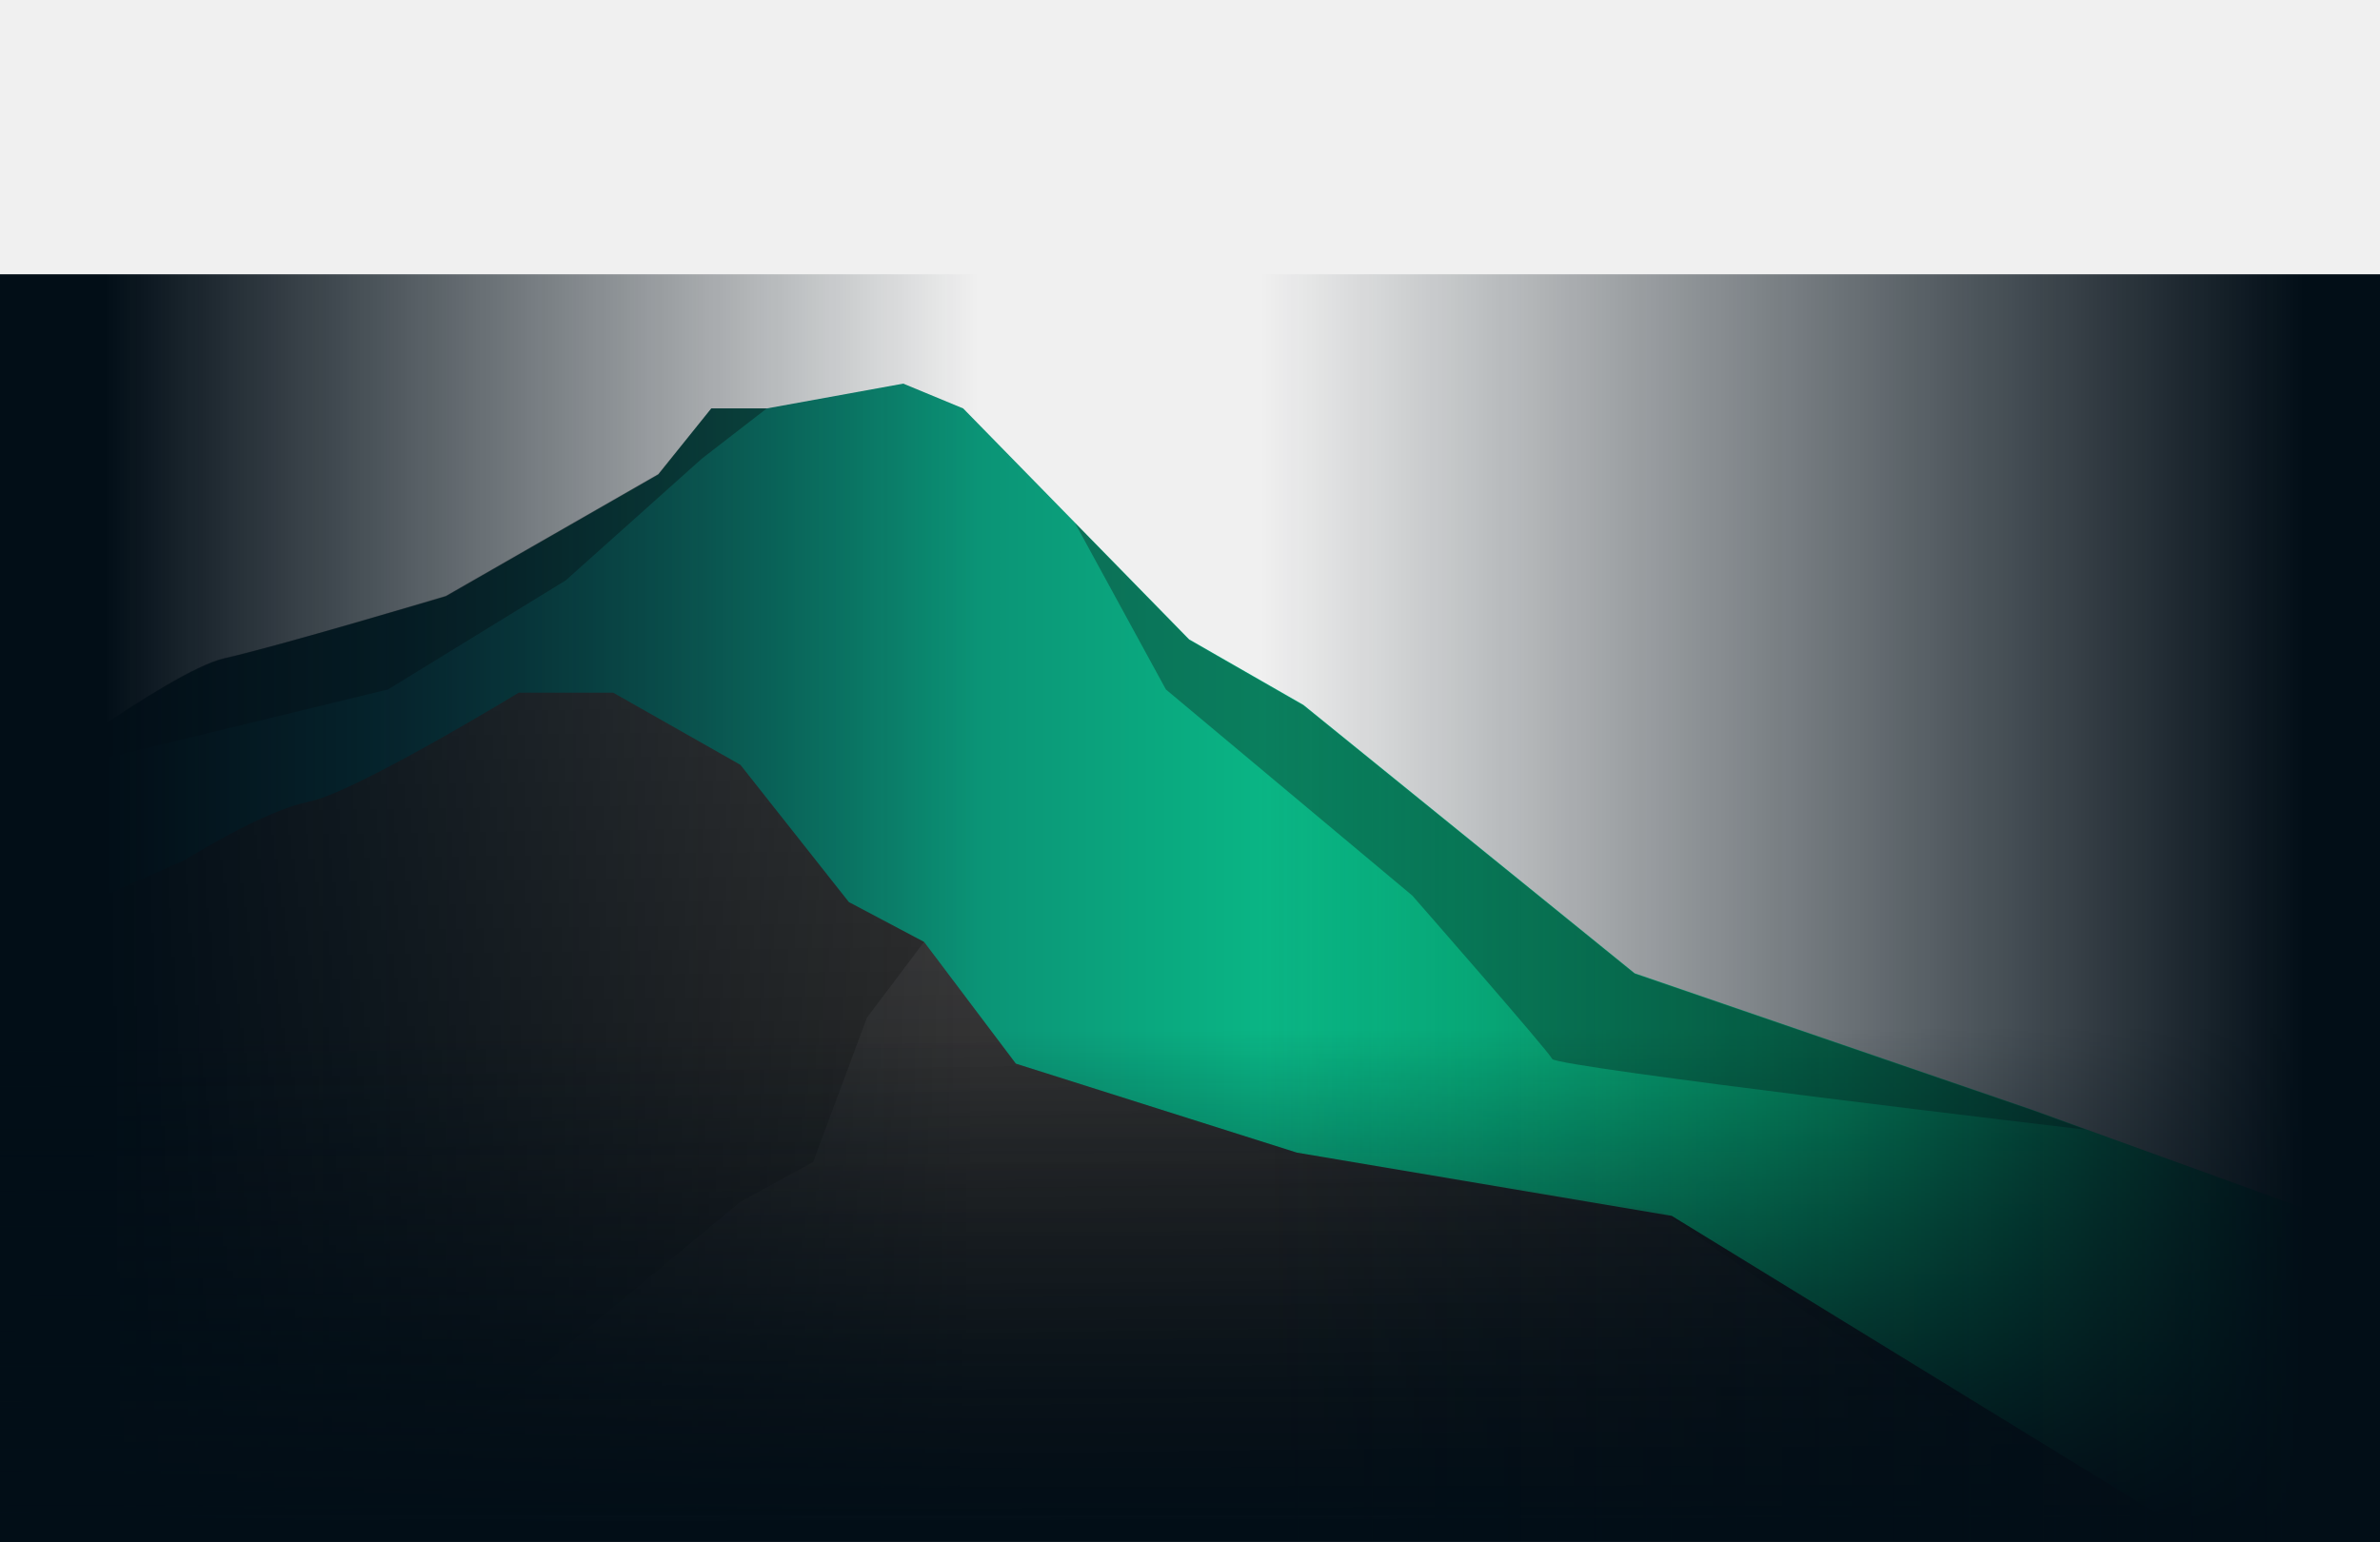
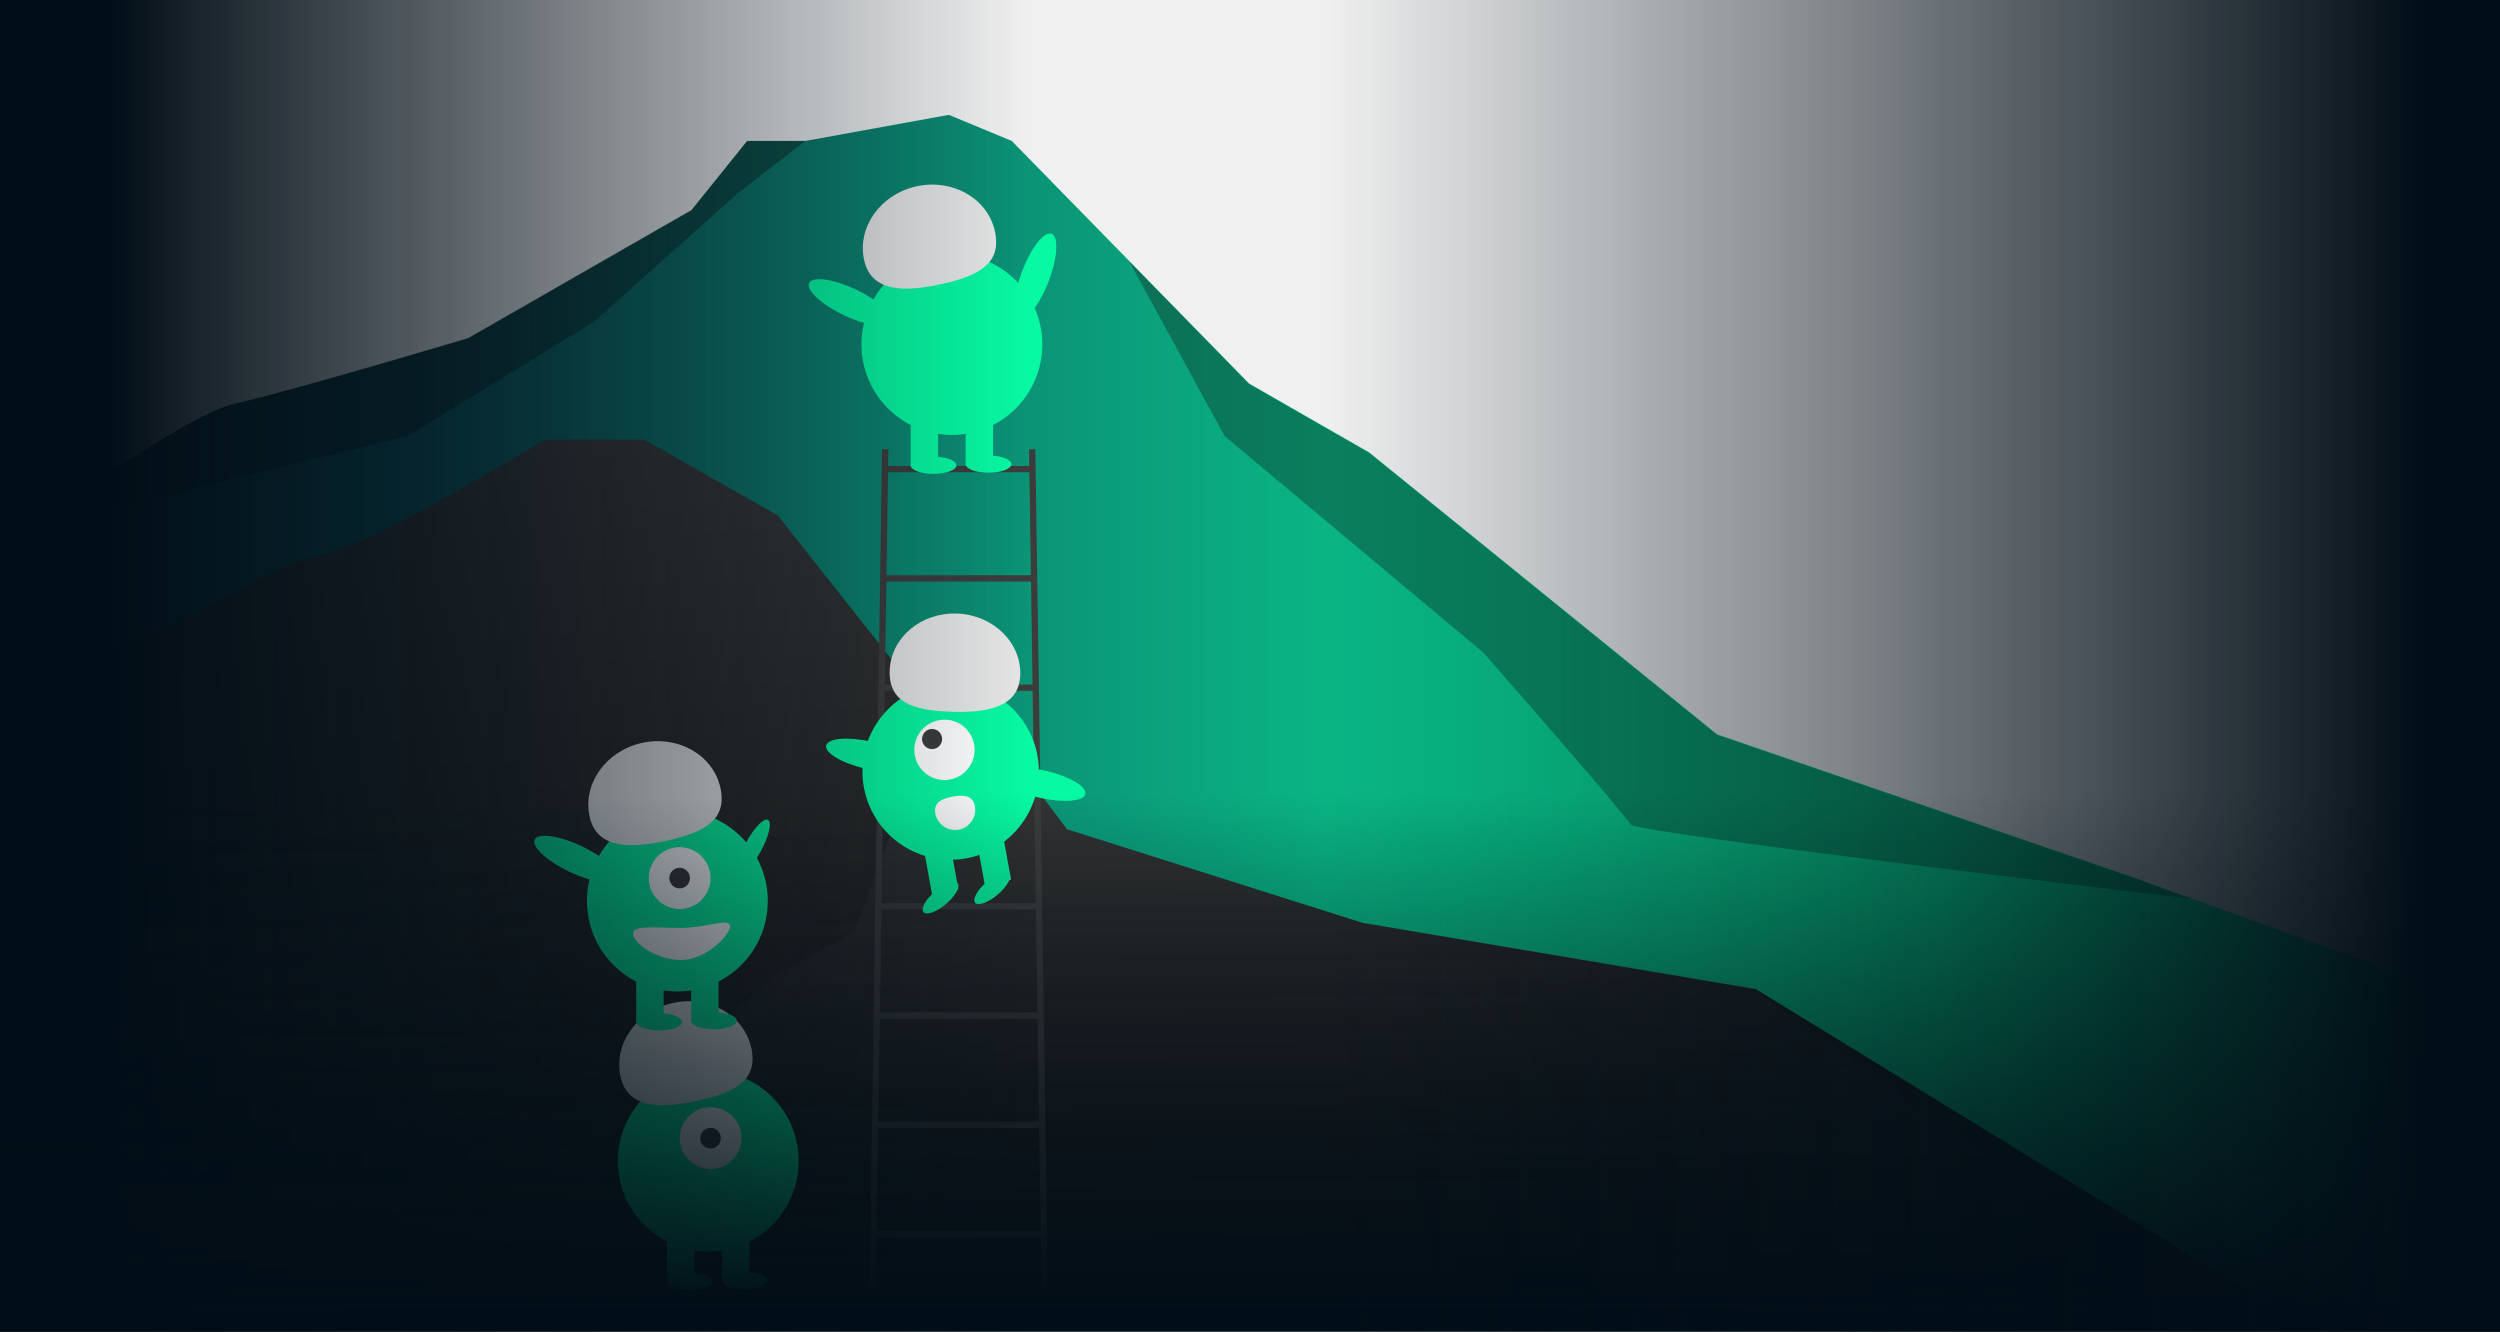
- <svg xmlns="http://www.w3.org/2000/svg" width="642" height="416" viewBox="0 0 642 416" fill="none">
-   <path d="M191.875 110.192H206.828L243.652 103.496L259.82 110.192L320.757 172.484L351.599 190.173L440.947 262.573L548.333 299.468L641.794 333.331V408.258H0V215.57C0 215.57 45.515 181.076 60.469 177.664C75.423 174.253 120.284 160.86 120.284 160.86L177.575 128.008L191.875 110.192Z" fill="url(#paint0_linear)" />
-   <path opacity="0.37" d="M21.496 206.22L104.676 186.004L152.621 156.564L189.351 123.712L206.828 110.192H191.875L177.575 127.882L120.284 160.733C120.284 160.733 75.423 174.253 60.469 177.538C45.515 180.95 0 215.444 0 215.444V232.122L21.496 206.22Z" fill="#090909" />
-   <path opacity="0.32" d="M548.333 299.595L440.947 262.7L351.599 190.3L320.757 172.611L290.008 141.149L314.495 186.004L380.945 241.599C380.945 241.599 417.582 283.422 418.704 285.696C419.919 287.97 562.539 304.775 562.539 304.775L548.333 299.595Z" fill="#0A0A0A" />
-   <path d="M450.947 328.024L349.823 310.966L274.026 286.959L249.259 254.108L228.978 243.368L199.725 206.346L165.425 186.888H139.91C139.91 186.888 95.33 214.054 83.18 216.328C71.03 218.729 49.908 231.996 49.908 231.996L0 254.108V321.706V408.889H582.727L450.947 328.024Z" fill="url(#paint1_linear)" />
-   <path opacity="0.08" d="M219.352 313.494L199.725 324.233L124.957 386.146L116.791 408.266H564.397L448.424 326.761L349.729 310.966L274.026 286.96L249.259 254.108L233.838 274.577L219.352 313.494Z" fill="url(#paint2_linear)" />
-   <rect y="74" width="642" height="342" fill="url(#paint3_linear)" />
-   <rect y="74" width="642" height="342" fill="url(#paint4_linear)" />
-   <rect y="74" width="642" height="342" fill="url(#paint5_linear)" />
+ <svg xmlns="http://www.w3.org/2000/svg" width="642" height="342" viewBox="0 0 642 342" fill="none">
+   <path d="M191.875 36.192H206.828L243.652 29.496L259.82 36.192L320.757 98.484L351.599 116.173L440.947 188.573L548.333 225.468L641.794 259.331V334.258H0V141.57C0 141.57 45.515 107.076 60.469 103.664C75.423 100.253 120.284 86.86 120.284 86.86L177.575 54.008L191.875 36.192Z" fill="url(#paint0_linear)" />
+   <path opacity="0.37" d="M21.496 132.22L104.676 112.004L152.621 82.564L189.351 49.712L206.828 36.192H191.875L177.575 53.882L120.284 86.733C120.284 86.733 75.423 100.253 60.469 103.538C45.515 106.95 0 141.444 0 141.444V158.122L21.496 132.22Z" fill="#090909" />
+   <path opacity="0.32" d="M548.333 225.595L440.947 188.7L351.599 116.3L320.757 98.611L290.008 67.149L314.495 112.004L380.945 167.599C380.945 167.599 417.582 209.422 418.704 211.696C419.919 213.97 562.539 230.775 562.539 230.775L548.333 225.595Z" fill="#0A0A0A" />
+   <path d="M450.947 254.024L349.823 236.966L274.026 212.959L249.259 180.108L228.978 169.368L199.725 132.346L165.425 112.888H139.91C139.91 112.888 95.33 140.054 83.18 142.328C71.03 144.729 49.908 157.996 49.908 157.996L0 180.108V247.706V334.889H582.727L450.947 254.024Z" fill="url(#paint1_linear)" />
+   <path opacity="0.08" d="M219.352 239.494L199.725 250.233L124.957 312.146L116.791 334.266H564.397L448.424 252.761L349.729 236.966L274.026 212.96L249.259 180.108L233.838 200.577L219.352 239.494Z" fill="url(#paint2_linear)" />
+   <path d="M224.895 331.753H223.277L226.512 115.348H228.13L224.895 331.753Z" fill="#3C3C3C" />
+   <path d="M269.109 331.753H267.491L264.256 115.348H265.874L269.109 331.753Z" fill="#3C3C3C" />
+   <path d="M264.795 119.666H227.052V121.285H264.795V119.666Z" fill="#3C3C3C" />
+   <path d="M264.795 147.728H227.052V149.347H264.795V147.728Z" fill="#3C3C3C" />
+   <path d="M265.874 175.791H226.512V177.41H265.874V175.791Z" fill="#3C3C3C" />
+   <path d="M266.413 203.853H226.512V205.472H266.413V203.853Z" fill="#3C3C3C" />
+   <path d="M266.952 231.916H225.973V233.535H266.952V231.916Z" fill="#3C3C3C" />
+   <path d="M266.952 259.978H225.434V261.597H266.952V259.978Z" fill="#3C3C3C" />
+   <path d="M267.491 288.041H224.895V289.66H267.491V288.041Z" fill="#3C3C3C" />
+   <path d="M268.03 316.103H223.816V317.722H268.03V316.103Z" fill="#3C3C3C" />
+   <path d="M244.126 220.78C256.637 220.78 266.779 210.629 266.779 198.107C266.779 185.586 256.637 175.435 244.126 175.435C231.615 175.435 221.473 185.586 221.473 198.107C221.473 210.629 231.615 220.78 244.126 220.78Z" fill="#07F9A2" />
+   <path d="M257.451 213.778L250.679 215.005L252.875 227.149L259.647 225.922L257.451 213.778Z" fill="#07F9A2" />
+   <path d="M243.907 216.232L237.135 217.459L239.332 229.602L246.104 228.375L243.907 216.232Z" fill="#07F9A2" />
+   <path d="M242.927 232.156C245.344 230.107 246.681 227.711 245.913 226.804C245.146 225.897 242.564 226.822 240.147 228.871C237.73 230.919 236.393 233.316 237.161 234.223C237.928 235.13 240.51 234.205 242.927 232.156Z" fill="#07F9A2" />
+   <path d="M256.188 229.753C258.605 227.704 259.942 225.308 259.175 224.401C258.407 223.494 255.825 224.419 253.408 226.468C250.991 228.517 249.654 230.913 250.422 231.82C251.19 232.727 253.771 231.802 256.188 229.753Z" fill="#07F9A2" />
+   <path d="M242.54 200.311C246.816 200.311 250.283 196.841 250.283 192.562C250.283 188.282 246.816 184.813 242.54 184.813C238.265 184.813 234.798 188.282 234.798 192.562C234.798 196.841 238.265 200.311 242.54 200.311Z" fill="white" />
+   <path d="M239.358 192.367C240.784 192.367 241.939 191.211 241.939 189.784C241.939 188.358 240.784 187.201 239.358 187.201C237.933 187.201 236.778 188.358 236.778 189.784C236.778 191.211 237.933 192.367 239.358 192.367Z" fill="#3C3C3C" />
+   <path d="M261.996 173.442C262.337 165.049 255.109 157.939 245.852 157.563C236.596 157.186 228.815 163.686 228.475 172.079C228.134 180.473 234.569 182.38 243.825 182.757C253.082 183.133 261.656 181.836 261.996 173.442Z" fill="#E6E6E6" />
+   <path d="M234.25 196.51C234.688 194.594 230.101 191.907 224.004 190.508C217.907 189.109 212.608 189.528 212.169 191.444C211.731 193.36 216.318 196.047 222.415 197.446C228.512 198.845 233.811 198.426 234.25 196.51Z" fill="#07F9A2" />
+   <path d="M278.716 203.911C279.155 201.995 274.568 199.308 268.471 197.909C262.373 196.51 257.075 196.93 256.636 198.845C256.197 200.761 260.785 203.448 266.882 204.847C272.979 206.246 278.278 205.827 278.716 203.911Z" fill="#07F9A2" />
+   <path d="M250.348 207.042C250.47 207.71 250.459 208.395 250.316 209.059C250.174 209.722 249.902 210.351 249.516 210.909C249.13 211.468 248.639 211.944 248.069 212.312C247.499 212.68 246.862 212.932 246.195 213.054C245.528 213.175 244.843 213.164 244.181 213.021C243.518 212.877 242.89 212.605 242.332 212.218C241.775 211.832 241.299 211.339 240.931 210.769C240.564 210.198 240.313 209.561 240.192 208.893L240.19 208.883C239.682 206.075 241.851 205.082 244.656 204.574C247.461 204.066 249.84 204.235 250.348 207.042Z" fill="white" />
+   <path d="M269.31 72.198C271.6 66.203 271.931 60.76 270.051 60.041C268.17 59.322 264.79 63.598 262.501 69.594C260.211 75.588 259.879 81.032 261.76 81.751C263.64 82.47 267.021 78.194 269.31 72.198Z" fill="#07F9A2" />
+   <path d="M267.363 92.17C269.418 79.5 260.821 67.561 248.161 65.505C235.502 63.449 223.574 72.054 221.52 84.724C219.465 97.394 228.062 109.333 240.722 111.389C253.381 113.445 265.309 104.84 267.363 92.17Z" fill="#07F9A2" />
+   <path d="M240.914 106.687H233.859V119.338H240.914V106.687Z" fill="#07F9A2" />
+   <path d="M255.023 106.687H247.969V119.338H255.023V106.687Z" fill="#07F9A2" />
+   <path d="M239.738 121.692C242.985 121.692 245.617 120.704 245.617 119.485C245.617 118.266 242.985 117.279 239.738 117.279C236.491 117.279 233.859 118.266 233.859 119.485C233.859 120.704 236.491 121.692 239.738 121.692Z" fill="#07F9A2" />
+   <path d="M253.848 121.397C257.095 121.397 259.727 120.409 259.727 119.191C259.727 117.972 257.095 116.984 253.848 116.984C250.601 116.984 247.969 117.972 247.969 119.191C247.969 120.409 250.601 121.397 253.848 121.397Z" fill="#07F9A2" />
+   <path d="M221.916 66.833C220.04 58.428 226.034 49.936 235.303 47.864C244.572 45.793 253.606 50.927 255.481 59.331C257.356 67.736 251.213 70.836 241.944 72.907C232.675 74.979 223.791 75.237 221.916 66.833Z" fill="#E6E6E6" />
+   <path d="M228.777 82.643C229.639 80.822 225.642 77.117 219.848 74.367C214.054 71.616 208.658 70.862 207.795 72.683C206.932 74.503 210.93 78.209 216.724 80.959C222.518 83.709 227.914 84.463 228.777 82.643Z" fill="#07F9A2" />
+   <path d="M181.883 321.399C194.708 321.399 205.105 310.993 205.105 298.157C205.105 285.321 194.708 274.915 181.883 274.915C169.058 274.915 158.661 285.321 158.661 298.157C158.661 310.993 169.058 321.399 181.883 321.399Z" fill="#07F9A2" />
+   <path d="M178.355 316.398H171.301V329.048H178.355V316.398Z" fill="#07F9A2" />
+   <path d="M192.465 316.398H185.41V329.048H192.465V316.398Z" fill="#07F9A2" />
+   <path d="M177.18 331.402C180.427 331.402 183.059 330.414 183.059 329.195C183.059 327.977 180.427 326.989 177.18 326.989C173.933 326.989 171.301 327.977 171.301 329.195C171.301 330.414 173.933 331.402 177.18 331.402Z" fill="#07F9A2" />
+   <path d="M191.289 331.108C194.536 331.108 197.168 330.12 197.168 328.901C197.168 327.682 194.536 326.695 191.289 326.695C188.042 326.695 185.41 327.682 185.41 328.901C185.41 330.12 188.042 331.108 191.289 331.108Z" fill="#07F9A2" />
+   <path d="M182.471 300.217C186.854 300.217 190.407 296.66 190.407 292.273C190.407 287.886 186.854 284.33 182.471 284.33C178.087 284.33 174.534 287.886 174.534 292.273C174.534 296.66 178.087 300.217 182.471 300.217Z" fill="white" />
+   <path d="M182.471 294.921C183.932 294.921 185.116 293.736 185.116 292.273C185.116 290.811 183.932 289.625 182.471 289.625C181.01 289.625 179.825 290.811 179.825 292.273C179.825 293.736 181.01 294.921 182.471 294.921Z" fill="#3C3C3C" />
+   <path d="M159.357 276.543C157.482 268.138 163.476 259.646 172.744 257.575C182.013 255.503 191.047 260.637 192.922 269.042C194.797 277.446 188.654 280.546 179.386 282.617C170.117 284.689 161.232 284.948 159.357 276.543Z" fill="#E6E6E6" />
+   <path d="M195.439 218.468C197.492 214.673 198.291 211.128 197.222 210.549C196.154 209.97 193.623 212.577 191.57 216.372C189.516 220.167 188.718 223.713 189.786 224.292C190.855 224.871 193.385 222.263 195.439 218.468Z" fill="#07F9A2" />
+   <path d="M196.868 235.097C198.922 222.426 190.325 210.488 177.666 208.432C165.006 206.376 153.079 214.98 151.024 227.651C148.97 240.321 157.567 252.259 170.226 254.315C182.886 256.372 194.814 247.767 196.868 235.097Z" fill="#07F9A2" />
+   <path d="M170.419 249.614H163.364V262.265H170.419V249.614Z" fill="#07F9A2" />
+   <path d="M184.528 249.614H177.474V262.265H184.528V249.614Z" fill="#07F9A2" />
+   <path d="M169.243 264.618C172.49 264.618 175.122 263.63 175.122 262.412C175.122 261.193 172.49 260.205 169.243 260.205C165.996 260.205 163.364 261.193 163.364 262.412C163.364 263.63 165.996 264.618 169.243 264.618Z" fill="#07F9A2" />
+   <path d="M183.353 264.324C186.599 264.324 189.232 263.336 189.232 262.118C189.232 260.899 186.599 259.911 183.353 259.911C180.106 259.911 177.474 260.899 177.474 262.118C177.474 263.336 180.106 264.324 183.353 264.324Z" fill="#07F9A2" />
+   <path d="M174.534 233.433C178.917 233.433 182.471 229.877 182.471 225.49C182.471 221.103 178.917 217.546 174.534 217.546C170.151 217.546 166.598 221.103 166.598 225.49C166.598 229.877 170.151 233.433 174.534 233.433Z" fill="white" />
+   <path d="M174.534 228.138C175.995 228.138 177.18 226.952 177.18 225.49C177.18 224.027 175.995 222.842 174.534 222.842C173.073 222.842 171.889 224.027 171.889 225.49C171.889 226.952 173.073 228.138 174.534 228.138Z" fill="#3C3C3C" />
+   <path d="M151.42 209.759C149.545 201.355 155.539 192.862 164.808 190.791C174.077 188.72 183.11 193.854 184.986 202.258C186.861 210.663 180.718 213.763 171.449 215.834C162.18 217.905 153.295 218.164 151.42 209.759Z" fill="#E6E6E6" />
+   <path d="M158.282 225.569C159.144 223.749 155.147 220.043 149.353 217.293C143.559 214.543 138.163 213.789 137.3 215.609C136.437 217.43 140.435 221.135 146.229 223.886C152.023 226.636 157.419 227.39 158.282 225.569Z" fill="#07F9A2" />
+   <path d="M162.54 239.758C162.54 242.033 168.392 246.525 174.885 246.525C181.379 246.525 187.468 240.121 187.468 237.846C187.468 235.571 181.379 238.287 174.885 238.287C168.392 238.287 162.54 237.484 162.54 239.758Z" fill="white" />
+   <rect width="642" height="342" fill="url(#paint3_linear)" />
+   <rect width="642" height="342" fill="url(#paint4_linear)" />
+   <rect width="642" height="342" fill="url(#paint5_linear)" />
  <defs>
-     <linearGradient id="paint0_linear" x1="498.766" y1="103.763" x2="108.188" y2="103.763" gradientUnits="userSpaceOnUse">
+     <linearGradient id="paint0_linear" x1="498.766" y1="29.763" x2="108.188" y2="29.763" gradientUnits="userSpaceOnUse">
      <stop stop-color="#07F9A2" />
      <stop offset="1" stop-color="#0E5159" />
    </linearGradient>
-     <linearGradient id="paint1_linear" x1="228.692" y1="409" x2="225.714" y2="187.234" gradientUnits="userSpaceOnUse">
+     <linearGradient id="paint1_linear" x1="228.692" y1="335" x2="225.714" y2="113.234" gradientUnits="userSpaceOnUse">
      <stop stop-color="#151515" />
      <stop offset="1" stop-color="#373737" />
    </linearGradient>
-     <linearGradient id="paint2_linear" x1="341.063" y1="253.77" x2="341.063" y2="409" gradientUnits="userSpaceOnUse">
+     <linearGradient id="paint2_linear" x1="341.063" y1="179.77" x2="341.063" y2="335" gradientUnits="userSpaceOnUse">
      <stop stop-color="#C1BFC7" />
      <stop offset="1" stop-color="#0E0E0E" />
    </linearGradient>
-     <linearGradient id="paint3_linear" x1="4.78327e-06" y1="245" x2="642" y2="245" gradientUnits="userSpaceOnUse">
+     <linearGradient id="paint3_linear" x1="4.78327e-06" y1="171" x2="642" y2="171" gradientUnits="userSpaceOnUse">
      <stop offset="0.044" stop-color="#020E17" />
      <stop offset="0.411" stop-color="#020E17" stop-opacity="0" />
    </linearGradient>
-     <linearGradient id="paint4_linear" x1="321" y1="74" x2="322.036" y2="436.999" gradientUnits="userSpaceOnUse">
+     <linearGradient id="paint4_linear" x1="321" y1="0" x2="322.036" y2="362.999" gradientUnits="userSpaceOnUse">
      <stop offset="0.562" stop-color="#020E17" stop-opacity="0" />
      <stop offset="0.926" stop-color="#020E17" />
    </linearGradient>
-     <linearGradient id="paint5_linear" x1="0" y1="245" x2="621.5" y2="245" gradientUnits="userSpaceOnUse">
+     <linearGradient id="paint5_linear" x1="0" y1="171" x2="621.5" y2="171" gradientUnits="userSpaceOnUse">
      <stop offset="0.547" stop-color="#020E17" stop-opacity="0" />
      <stop offset="1" stop-color="#020E17" />
    </linearGradient>
  </defs>
</svg>
